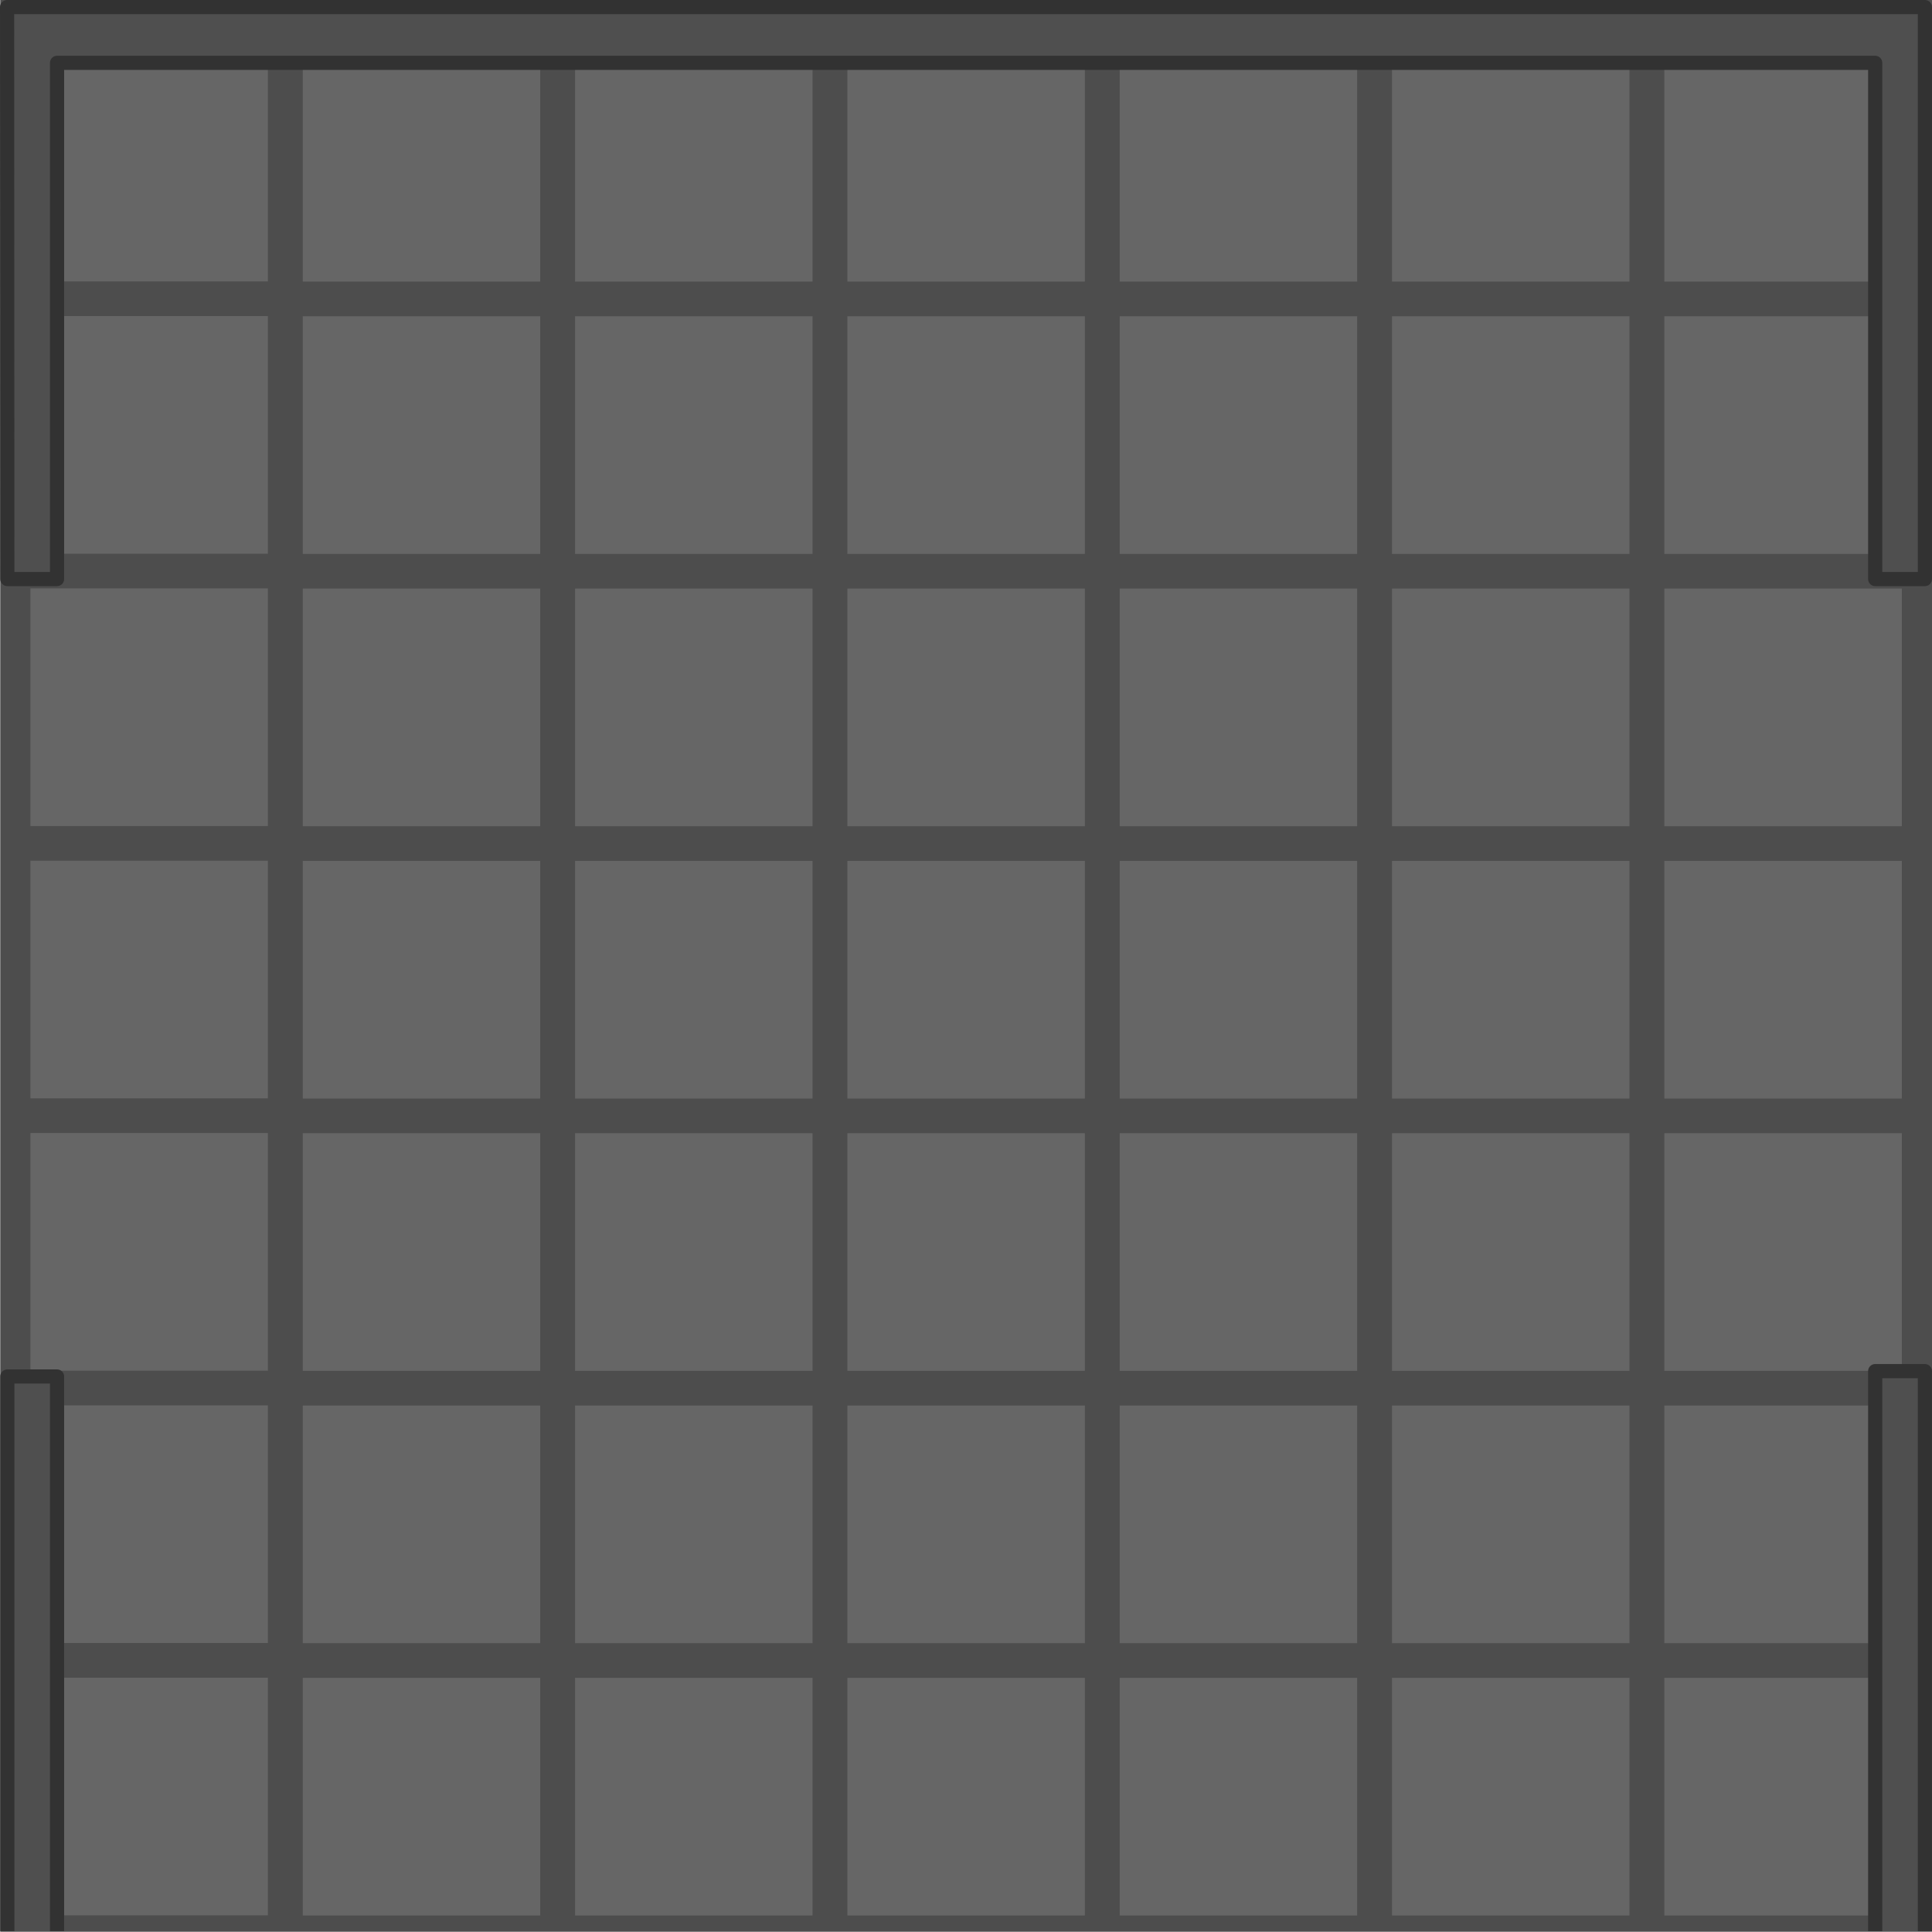
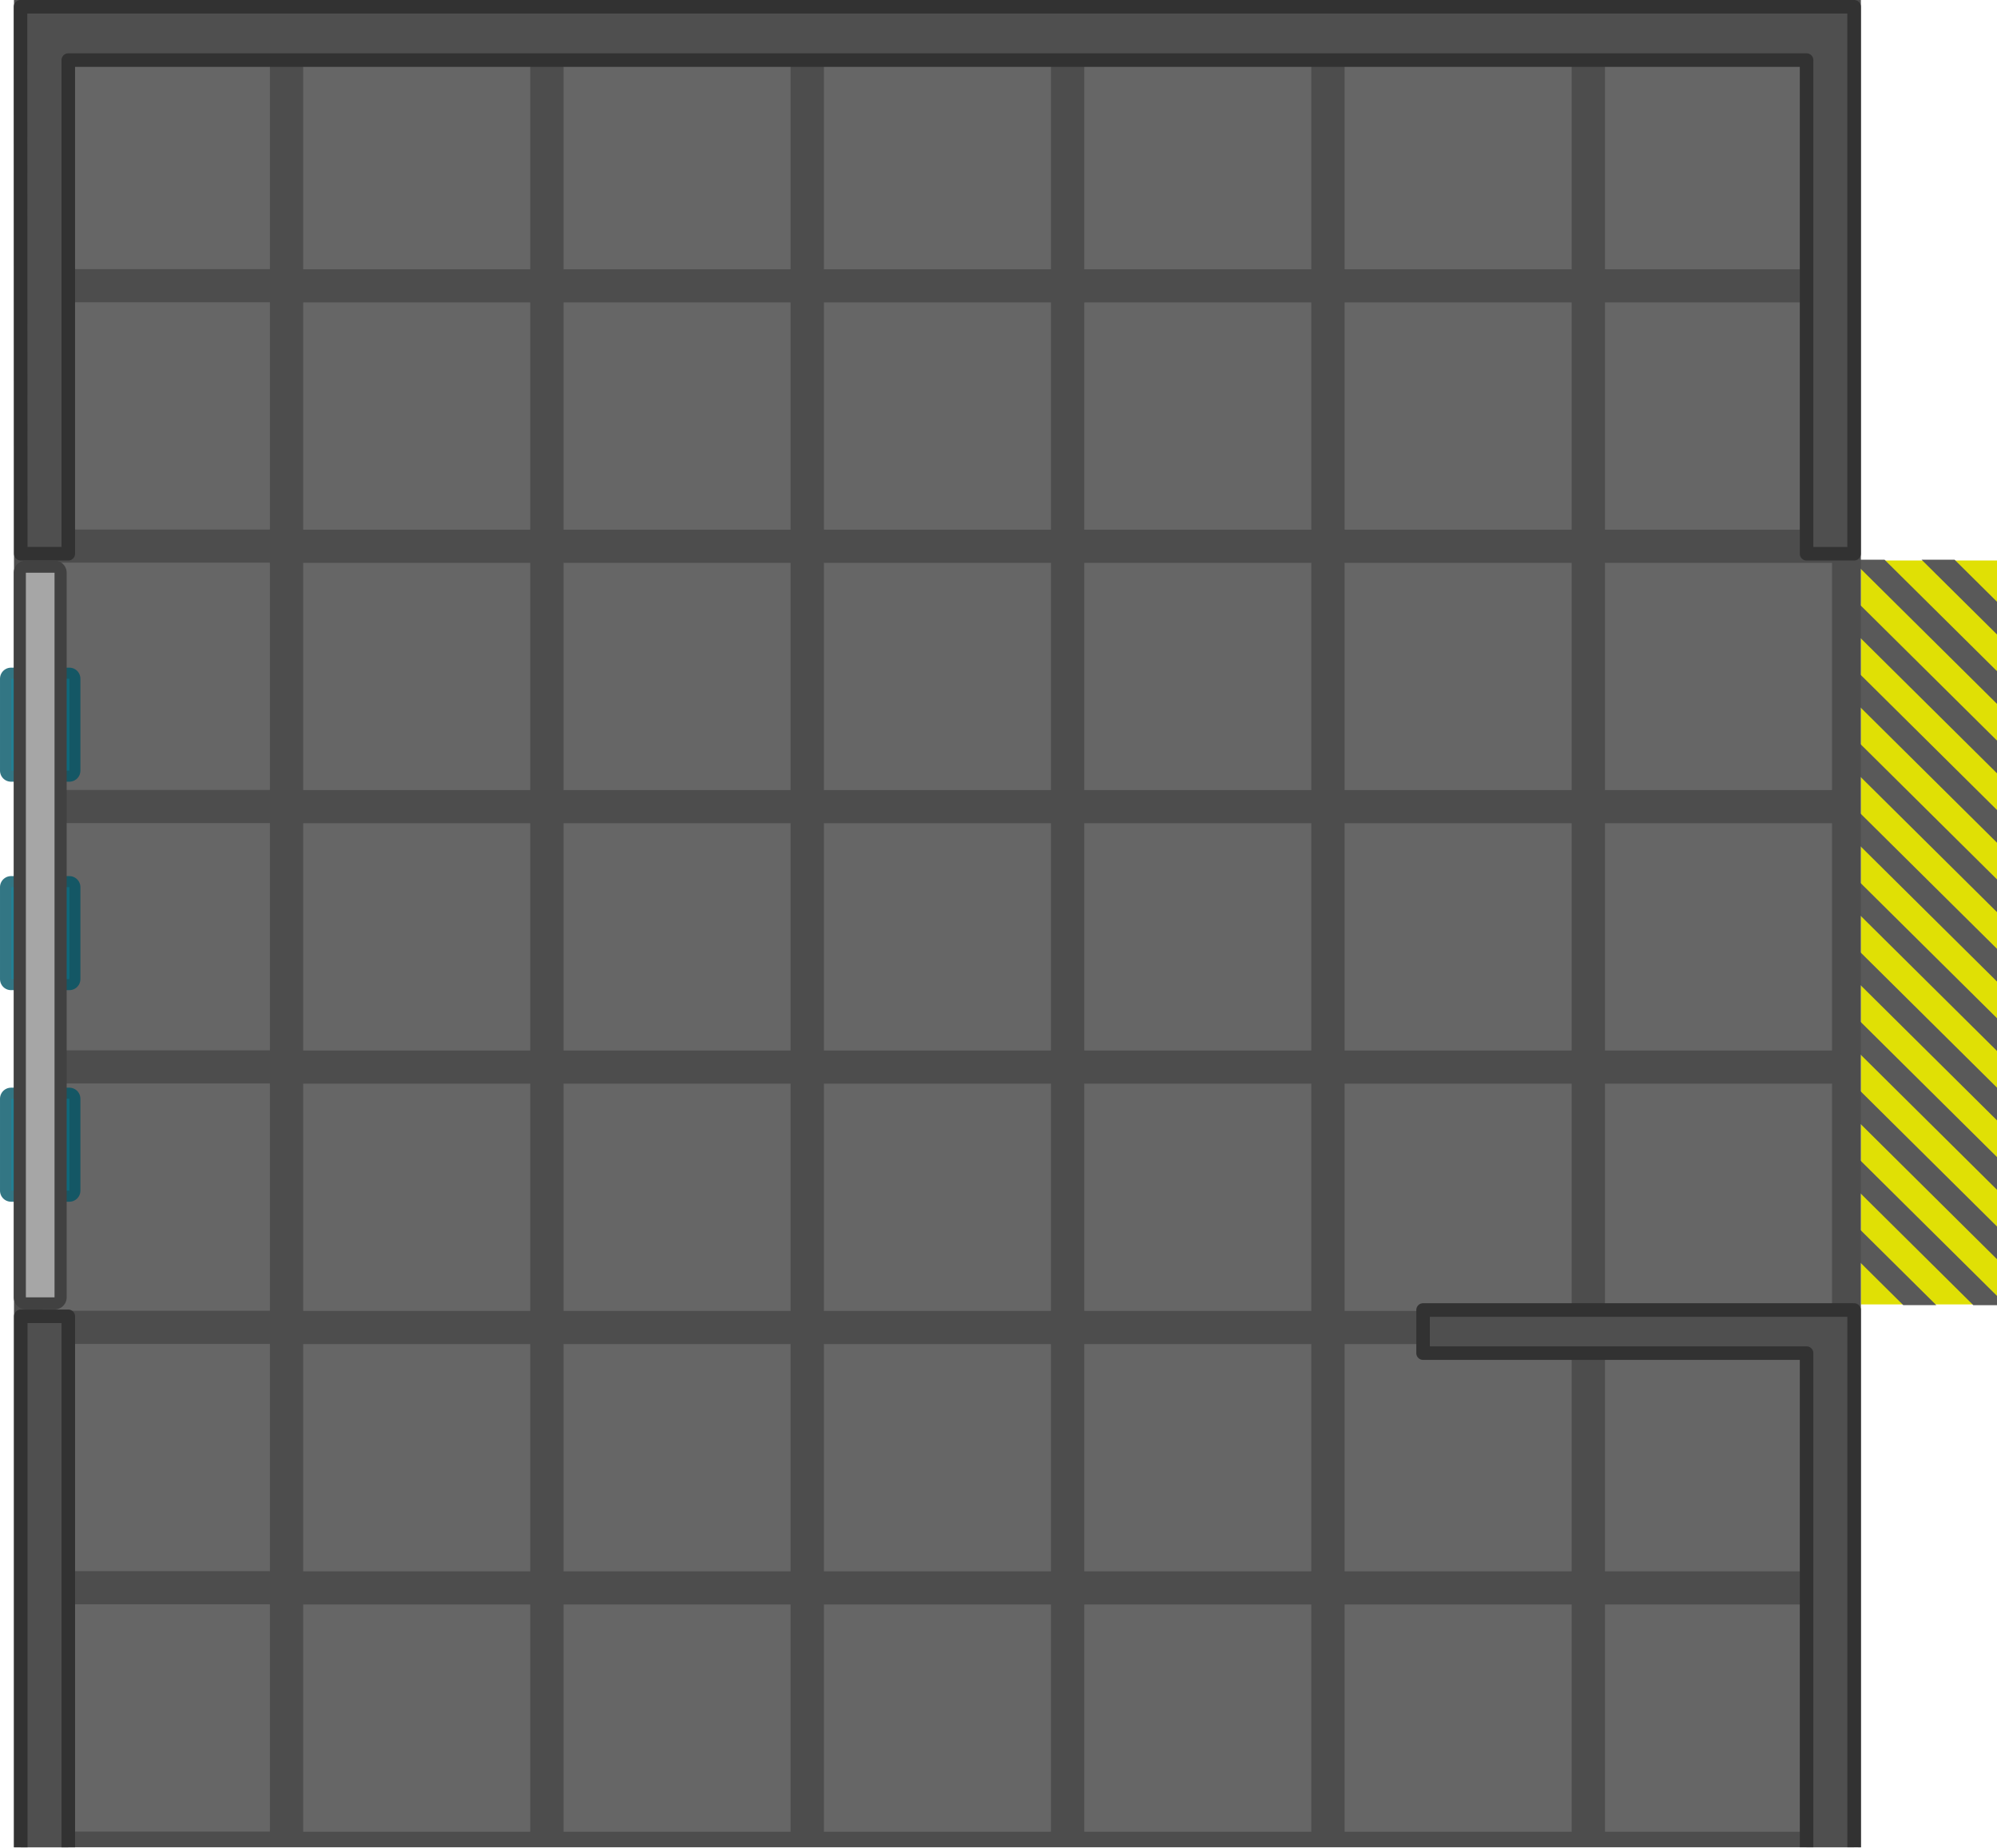
- <svg xmlns="http://www.w3.org/2000/svg" width="1209.607" height="1209.451" viewBox="0 0 320.042 320" version="1.1" id="svg1" xml:space="preserve">
+ <svg xmlns="http://www.w3.org/2000/svg" width="1307.741" height="1209.451" viewBox="0 0 346.006 320" version="1.1" id="svg1" xml:space="preserve">
  <defs id="defs1" />
-   <g id="layer1" transform="translate(92.3344,8.740925)">
+   <g id="layer1" transform="translate(94.71488,8.740925)">
    <g id="layer1-2" transform="translate(-33.08186,147.0991)" style="stroke-width:1">
+       <rect style="fill:#e0e005;fill-opacity:1;stroke-width:2.608;stroke-linecap:round" id="rect61" width="23.584" height="128.866" x="-284.373" y="-70.119" transform="scale(-1)" />
+       <path id="rect1" style="fill:#595959;fill-opacity:1;stroke-width:0.988;stroke-linecap:round" d="m 284.506,-51.468 -7.479,-7.412 h -5.721 l 13.2,13.08 z m 0,12.024 -19.614,-19.436 h -4.235 v 1.472 l 23.849,23.633 z m 0,12.025 -23.849,-23.632 v 5.669 l 23.849,23.632 z m 0,12.024 -23.849,-23.632 v 5.669 l 23.849,23.632 z m 0,12.024 -23.849,-23.632 v 5.669 l 23.849,23.632 z m 0,12.025 -23.849,-23.632 v 5.669 l 23.849,23.632 z m 0,12.024 -23.849,-23.632 v 5.669 l 23.849,23.632 z m 0,12.025 -23.849,-23.632 v 5.669 l 23.849,23.632 z m 0,12.024 -23.849,-23.632 v 5.669 l 23.849,23.632 z m 0,12.025 -23.849,-23.633 v 5.669 l 23.849,23.632 z m 0,12.024 -23.849,-23.632 v 5.669 l 19.614,19.437 h 4.234 z m -10.648,1.473 -13.2,-13.081 v 5.669 l 7.479,7.412 z" />
      <rect style="fill:#4d4d4d;fill-opacity:1;stroke:none;stroke-width:5.042;stroke-opacity:1;paint-order:markers stroke fill;stop-color:#000000" id="rect3" width="320" height="320" x="-59.211" y="-155.84" />
      <g id="g59" transform="matrix(0.9842235,0,0,0.9842235,1.604781,2.330322)" style="stroke-width:1.016">
        <g id="g10" style="stroke-width:1.016">
          <rect style="fill:#666666;stroke:none;stroke-width:5.123;stroke-opacity:1;paint-order:markers stroke fill;stop-color:#000000" id="rect4104" width="39.969" height="40" x="-56.711" y="-153.34" />
          <rect style="fill:#666666;stroke:none;stroke-width:5.123;stroke-opacity:1;paint-order:markers stroke fill;stop-color:#000000" id="rect5" width="39.969" height="40" x="-10.878" y="-153.312" />
          <rect style="fill:#666666;stroke:none;stroke-width:5.123;stroke-opacity:1;paint-order:markers stroke fill;stop-color:#000000" id="rect6" width="39.969" height="40" x="34.955" y="-153.312" />
          <rect style="fill:#666666;stroke:none;stroke-width:5.123;stroke-opacity:1;paint-order:markers stroke fill;stop-color:#000000" id="rect7" width="39.969" height="40" x="80.789" y="-153.312" />
          <rect style="fill:#666666;stroke:none;stroke-width:5.123;stroke-opacity:1;paint-order:markers stroke fill;stop-color:#000000" id="rect8" width="39.969" height="40" x="126.622" y="-153.312" />
          <rect style="fill:#666666;stroke:none;stroke-width:5.123;stroke-opacity:1;paint-order:markers stroke fill;stop-color:#000000" id="rect9" width="39.969" height="40" x="172.455" y="-153.312" />
          <rect style="fill:#666666;stroke:none;stroke-width:5.123;stroke-opacity:1;paint-order:markers stroke fill;stop-color:#000000" id="rect10" width="39.969" height="40" x="218.289" y="-153.312" />
        </g>
        <g id="g17" transform="translate(1.9073486e-6,45.83333)" style="stroke-width:1.016">
          <rect style="fill:#666666;stroke:none;stroke-width:5.123;stroke-opacity:1;paint-order:markers stroke fill;stop-color:#000000" id="rect11" width="39.969" height="40" x="-56.711" y="-153.34" />
          <rect style="fill:#666666;stroke:none;stroke-width:5.123;stroke-opacity:1;paint-order:markers stroke fill;stop-color:#000000" id="rect12" width="39.969" height="40" x="-10.878" y="-153.312" />
          <rect style="fill:#666666;stroke:none;stroke-width:5.123;stroke-opacity:1;paint-order:markers stroke fill;stop-color:#000000" id="rect13" width="39.969" height="40" x="34.955" y="-153.312" />
          <rect style="fill:#666666;stroke:none;stroke-width:5.123;stroke-opacity:1;paint-order:markers stroke fill;stop-color:#000000" id="rect14" width="39.969" height="40" x="80.789" y="-153.312" />
          <rect style="fill:#666666;stroke:none;stroke-width:5.123;stroke-opacity:1;paint-order:markers stroke fill;stop-color:#000000" id="rect15" width="39.969" height="40" x="126.622" y="-153.312" />
          <rect style="fill:#666666;stroke:none;stroke-width:5.123;stroke-opacity:1;paint-order:markers stroke fill;stop-color:#000000" id="rect16" width="39.969" height="40" x="172.455" y="-153.312" />
          <rect style="fill:#666666;stroke:none;stroke-width:5.123;stroke-opacity:1;paint-order:markers stroke fill;stop-color:#000000" id="rect17" width="39.969" height="40" x="218.289" y="-153.312" />
        </g>
        <g id="g24" transform="translate(0,229.1667)" style="stroke-width:1.016">
          <rect style="fill:#666666;stroke:none;stroke-width:5.123;stroke-opacity:1;paint-order:markers stroke fill;stop-color:#000000" id="rect18" width="39.969" height="40" x="-56.711" y="-153.34" />
          <rect style="fill:#666666;stroke:none;stroke-width:5.123;stroke-opacity:1;paint-order:markers stroke fill;stop-color:#000000" id="rect19" width="39.969" height="40" x="-10.878" y="-153.312" />
          <rect style="fill:#666666;stroke:none;stroke-width:5.123;stroke-opacity:1;paint-order:markers stroke fill;stop-color:#000000" id="rect20" width="39.969" height="40" x="34.955" y="-153.312" />
          <rect style="fill:#666666;stroke:none;stroke-width:5.123;stroke-opacity:1;paint-order:markers stroke fill;stop-color:#000000" id="rect21" width="39.969" height="40" x="80.789" y="-153.312" />
          <rect style="fill:#666666;stroke:none;stroke-width:5.123;stroke-opacity:1;paint-order:markers stroke fill;stop-color:#000000" id="rect22" width="39.969" height="40" x="126.622" y="-153.312" />
          <rect style="fill:#666666;stroke:none;stroke-width:5.123;stroke-opacity:1;paint-order:markers stroke fill;stop-color:#000000" id="rect23" width="39.969" height="40" x="172.455" y="-153.312" />
          <rect style="fill:#666666;stroke:none;stroke-width:5.123;stroke-opacity:1;paint-order:markers stroke fill;stop-color:#000000" id="rect24" width="39.969" height="40" x="218.289" y="-153.312" />
        </g>
        <g id="g37" transform="translate(0,275)" style="stroke-width:1.016">
          <rect style="fill:#666666;stroke:none;stroke-width:5.123;stroke-opacity:1;paint-order:markers stroke fill;stop-color:#000000" id="rect31" width="39.969" height="40" x="-56.711" y="-153.34" />
          <rect style="fill:#666666;stroke:none;stroke-width:5.123;stroke-opacity:1;paint-order:markers stroke fill;stop-color:#000000" id="rect32" width="39.969" height="40" x="-10.878" y="-153.312" />
          <rect style="fill:#666666;stroke:none;stroke-width:5.123;stroke-opacity:1;paint-order:markers stroke fill;stop-color:#000000" id="rect33" width="39.969" height="40" x="34.955" y="-153.312" />
          <rect style="fill:#666666;stroke:none;stroke-width:5.123;stroke-opacity:1;paint-order:markers stroke fill;stop-color:#000000" id="rect34" width="39.969" height="40" x="80.789" y="-153.312" />
          <rect style="fill:#666666;stroke:none;stroke-width:5.123;stroke-opacity:1;paint-order:markers stroke fill;stop-color:#000000" id="rect35" width="39.969" height="40" x="126.622" y="-153.312" />
          <rect style="fill:#666666;stroke:none;stroke-width:5.123;stroke-opacity:1;paint-order:markers stroke fill;stop-color:#000000" id="rect36" width="39.969" height="40" x="172.455" y="-153.312" />
          <rect style="fill:#666666;stroke:none;stroke-width:5.123;stroke-opacity:1;paint-order:markers stroke fill;stop-color:#000000" id="rect37" width="39.969" height="40" x="218.289" y="-153.312" />
        </g>
        <g id="g44" transform="translate(0,91.66667)" style="stroke-width:1.016">
          <rect style="fill:#666666;stroke:none;stroke-width:5.123;stroke-opacity:1;paint-order:markers stroke fill;stop-color:#000000" id="rect38" width="39.969" height="40" x="-56.711" y="-153.34" />
          <rect style="fill:#666666;stroke:none;stroke-width:5.123;stroke-opacity:1;paint-order:markers stroke fill;stop-color:#000000" id="rect39" width="39.969" height="40" x="-10.878" y="-153.312" />
          <rect style="fill:#666666;stroke:none;stroke-width:5.123;stroke-opacity:1;paint-order:markers stroke fill;stop-color:#000000" id="rect40" width="39.969" height="40" x="34.955" y="-153.312" />
          <rect style="fill:#666666;stroke:none;stroke-width:5.123;stroke-opacity:1;paint-order:markers stroke fill;stop-color:#000000" id="rect41" width="39.969" height="40" x="80.789" y="-153.312" />
          <rect style="fill:#666666;stroke:none;stroke-width:5.123;stroke-opacity:1;paint-order:markers stroke fill;stop-color:#000000" id="rect42" width="39.969" height="40" x="126.622" y="-153.312" />
          <rect style="fill:#666666;stroke:none;stroke-width:5.123;stroke-opacity:1;paint-order:markers stroke fill;stop-color:#000000" id="rect43" width="39.969" height="40" x="172.455" y="-153.312" />
          <rect style="fill:#666666;stroke:none;stroke-width:5.123;stroke-opacity:1;paint-order:markers stroke fill;stop-color:#000000" id="rect44" width="39.969" height="40" x="218.289" y="-153.312" />
        </g>
        <g id="g51" transform="translate(0,183.3333)" style="stroke-width:1.016">
          <rect style="fill:#666666;stroke:none;stroke-width:5.123;stroke-opacity:1;paint-order:markers stroke fill;stop-color:#000000" id="rect45" width="39.969" height="40" x="-56.711" y="-153.34" />
          <rect style="fill:#666666;stroke:none;stroke-width:5.123;stroke-opacity:1;paint-order:markers stroke fill;stop-color:#000000" id="rect46" width="39.969" height="40" x="-10.878" y="-153.312" />
          <rect style="fill:#666666;stroke:none;stroke-width:5.123;stroke-opacity:1;paint-order:markers stroke fill;stop-color:#000000" id="rect47" width="39.969" height="40" x="34.955" y="-153.312" />
          <rect style="fill:#666666;stroke:none;stroke-width:5.123;stroke-opacity:1;paint-order:markers stroke fill;stop-color:#000000" id="rect48" width="39.969" height="40" x="80.789" y="-153.312" />
          <rect style="fill:#666666;stroke:none;stroke-width:5.123;stroke-opacity:1;paint-order:markers stroke fill;stop-color:#000000" id="rect49" width="39.969" height="40" x="126.622" y="-153.312" />
          <rect style="fill:#666666;stroke:none;stroke-width:5.123;stroke-opacity:1;paint-order:markers stroke fill;stop-color:#000000" id="rect50" width="39.969" height="40" x="172.455" y="-153.312" />
          <rect style="fill:#666666;stroke:none;stroke-width:5.123;stroke-opacity:1;paint-order:markers stroke fill;stop-color:#000000" id="rect51" width="39.969" height="40" x="218.289" y="-153.312" />
        </g>
        <g id="g58" transform="translate(0,137.5)" style="stroke-width:1.016">
          <rect style="fill:#666666;stroke:none;stroke-width:5.123;stroke-opacity:1;paint-order:markers stroke fill;stop-color:#000000" id="rect52" width="39.969" height="40" x="-56.711" y="-153.34" />
          <rect style="fill:#666666;stroke:none;stroke-width:5.123;stroke-opacity:1;paint-order:markers stroke fill;stop-color:#000000" id="rect53" width="39.969" height="40" x="-10.878" y="-153.312" />
          <rect style="fill:#666666;stroke:none;stroke-width:5.123;stroke-opacity:1;paint-order:markers stroke fill;stop-color:#000000" id="rect54" width="39.969" height="40" x="34.955" y="-153.312" />
          <rect style="fill:#666666;stroke:none;stroke-width:5.123;stroke-opacity:1;paint-order:markers stroke fill;stop-color:#000000" id="rect55" width="39.969" height="40" x="80.789" y="-153.312" />
          <rect style="fill:#666666;stroke:none;stroke-width:5.123;stroke-opacity:1;paint-order:markers stroke fill;stop-color:#000000" id="rect56" width="39.969" height="40" x="126.622" y="-153.312" />
          <rect style="fill:#666666;stroke:none;stroke-width:5.123;stroke-opacity:1;paint-order:markers stroke fill;stop-color:#000000" id="rect57" width="39.969" height="40" x="172.455" y="-153.312" />
          <rect style="fill:#666666;stroke:none;stroke-width:5.123;stroke-opacity:1;paint-order:markers stroke fill;stop-color:#000000" id="rect58" width="39.969" height="40" x="218.289" y="-153.312" />
        </g>
      </g>
-       <path id="path59" style="fill:#4f4f4f;stroke:#323232;stroke-width:2.347;stroke-linecap:butt;stroke-linejoin:round;stroke-dasharray:none" d="M 251.379,164.071 V 71.292 h 8.236 V 164.071" />
-       <path id="path2" style="fill:#4f4f4f;stroke:#323232;stroke-width:2.347;stroke-linecap:butt;stroke-linejoin:round;stroke-dasharray:none" d="m -58.079,-154.667 0.041,94.746 h 8.236 V -145.431 H 251.379 v 85.511 h 8.237 v -94.746 z" />
-       <path id="path3" style="fill:#4f4f4f;stroke:#323232;stroke-width:2.347;stroke-linecap:butt;stroke-linejoin:round;stroke-dasharray:none" d="M -58.038,164.064 V 72.18 h 8.236 v 91.884" />
+       <path id="rect1-6-0-3" style="fill:#4f4f4f;fill-opacity:1;stroke:#323232;stroke-width:2.347;stroke-linejoin:round;stroke-dasharray:none;stroke-opacity:1" d="m 259.616,164.16 c 0.014,-31.024 0,-62.048 0,-93.072 H 184.932 v 7.47 h 66.447 l 2.4e-4,85.602" />
+       <path id="path2" style="fill:#4f4f4f;stroke:#323232;stroke-width:2.347;stroke-linecap:butt;stroke-linejoin:round;stroke-dasharray:none" d="m -58.079,-154.667 0.041,94.746 h 8.236 V -145.431 H 251.379 l 5e-5,85.511 h 8.237 l -8e-5,-94.746 z" />
+       <path id="path3" style="fill:#4f4f4f;stroke:#323232;stroke-width:2.347;stroke-linecap:butt;stroke-linejoin:round;stroke-dasharray:none" d="M -58.037,164.161 V 72.181 h 8.236 V 164.161" />
+       <rect style="fill:#0094b2;fill-opacity:0.3;stroke:#005465;stroke-width:3.829;stroke-linecap:square;stroke-linejoin:round;stroke-dasharray:none;stroke-opacity:0.8;paint-order:stroke fill markers;stop-color:#000000" id="rect27290-6" width="10.102" height="15.927" x="-59.718" y="-2.16" />
+       <rect style="fill:#0094b2;fill-opacity:0.3;stroke:#005465;stroke-width:3.829;stroke-linecap:square;stroke-linejoin:round;stroke-dasharray:none;stroke-opacity:0.8;paint-order:stroke fill markers;stop-color:#000000" id="rect27290-1-4" width="10.102" height="15.927" x="-59.718" y="34.49" />
+       <rect style="fill:#0094b2;fill-opacity:0.3;stroke:#005465;stroke-width:3.829;stroke-linecap:square;stroke-linejoin:round;stroke-dasharray:none;stroke-opacity:0.8;paint-order:stroke fill markers;stop-color:#000000" id="rect27290-8-6" width="10.102" height="15.927" x="-59.718" y="-38.27" />
+       <rect style="fill:#a6a6a6;fill-opacity:1;stroke:#414141;stroke-width:4.204;stroke-linecap:square;stroke-linejoin:round;stroke-dasharray:none;stroke-opacity:1;paint-order:stroke fill markers;stop-color:#000000" id="rect25782-3" width="4.966" height="125.523" x="-57.15" y="-56.629" />
    </g>
  </g>
</svg>
